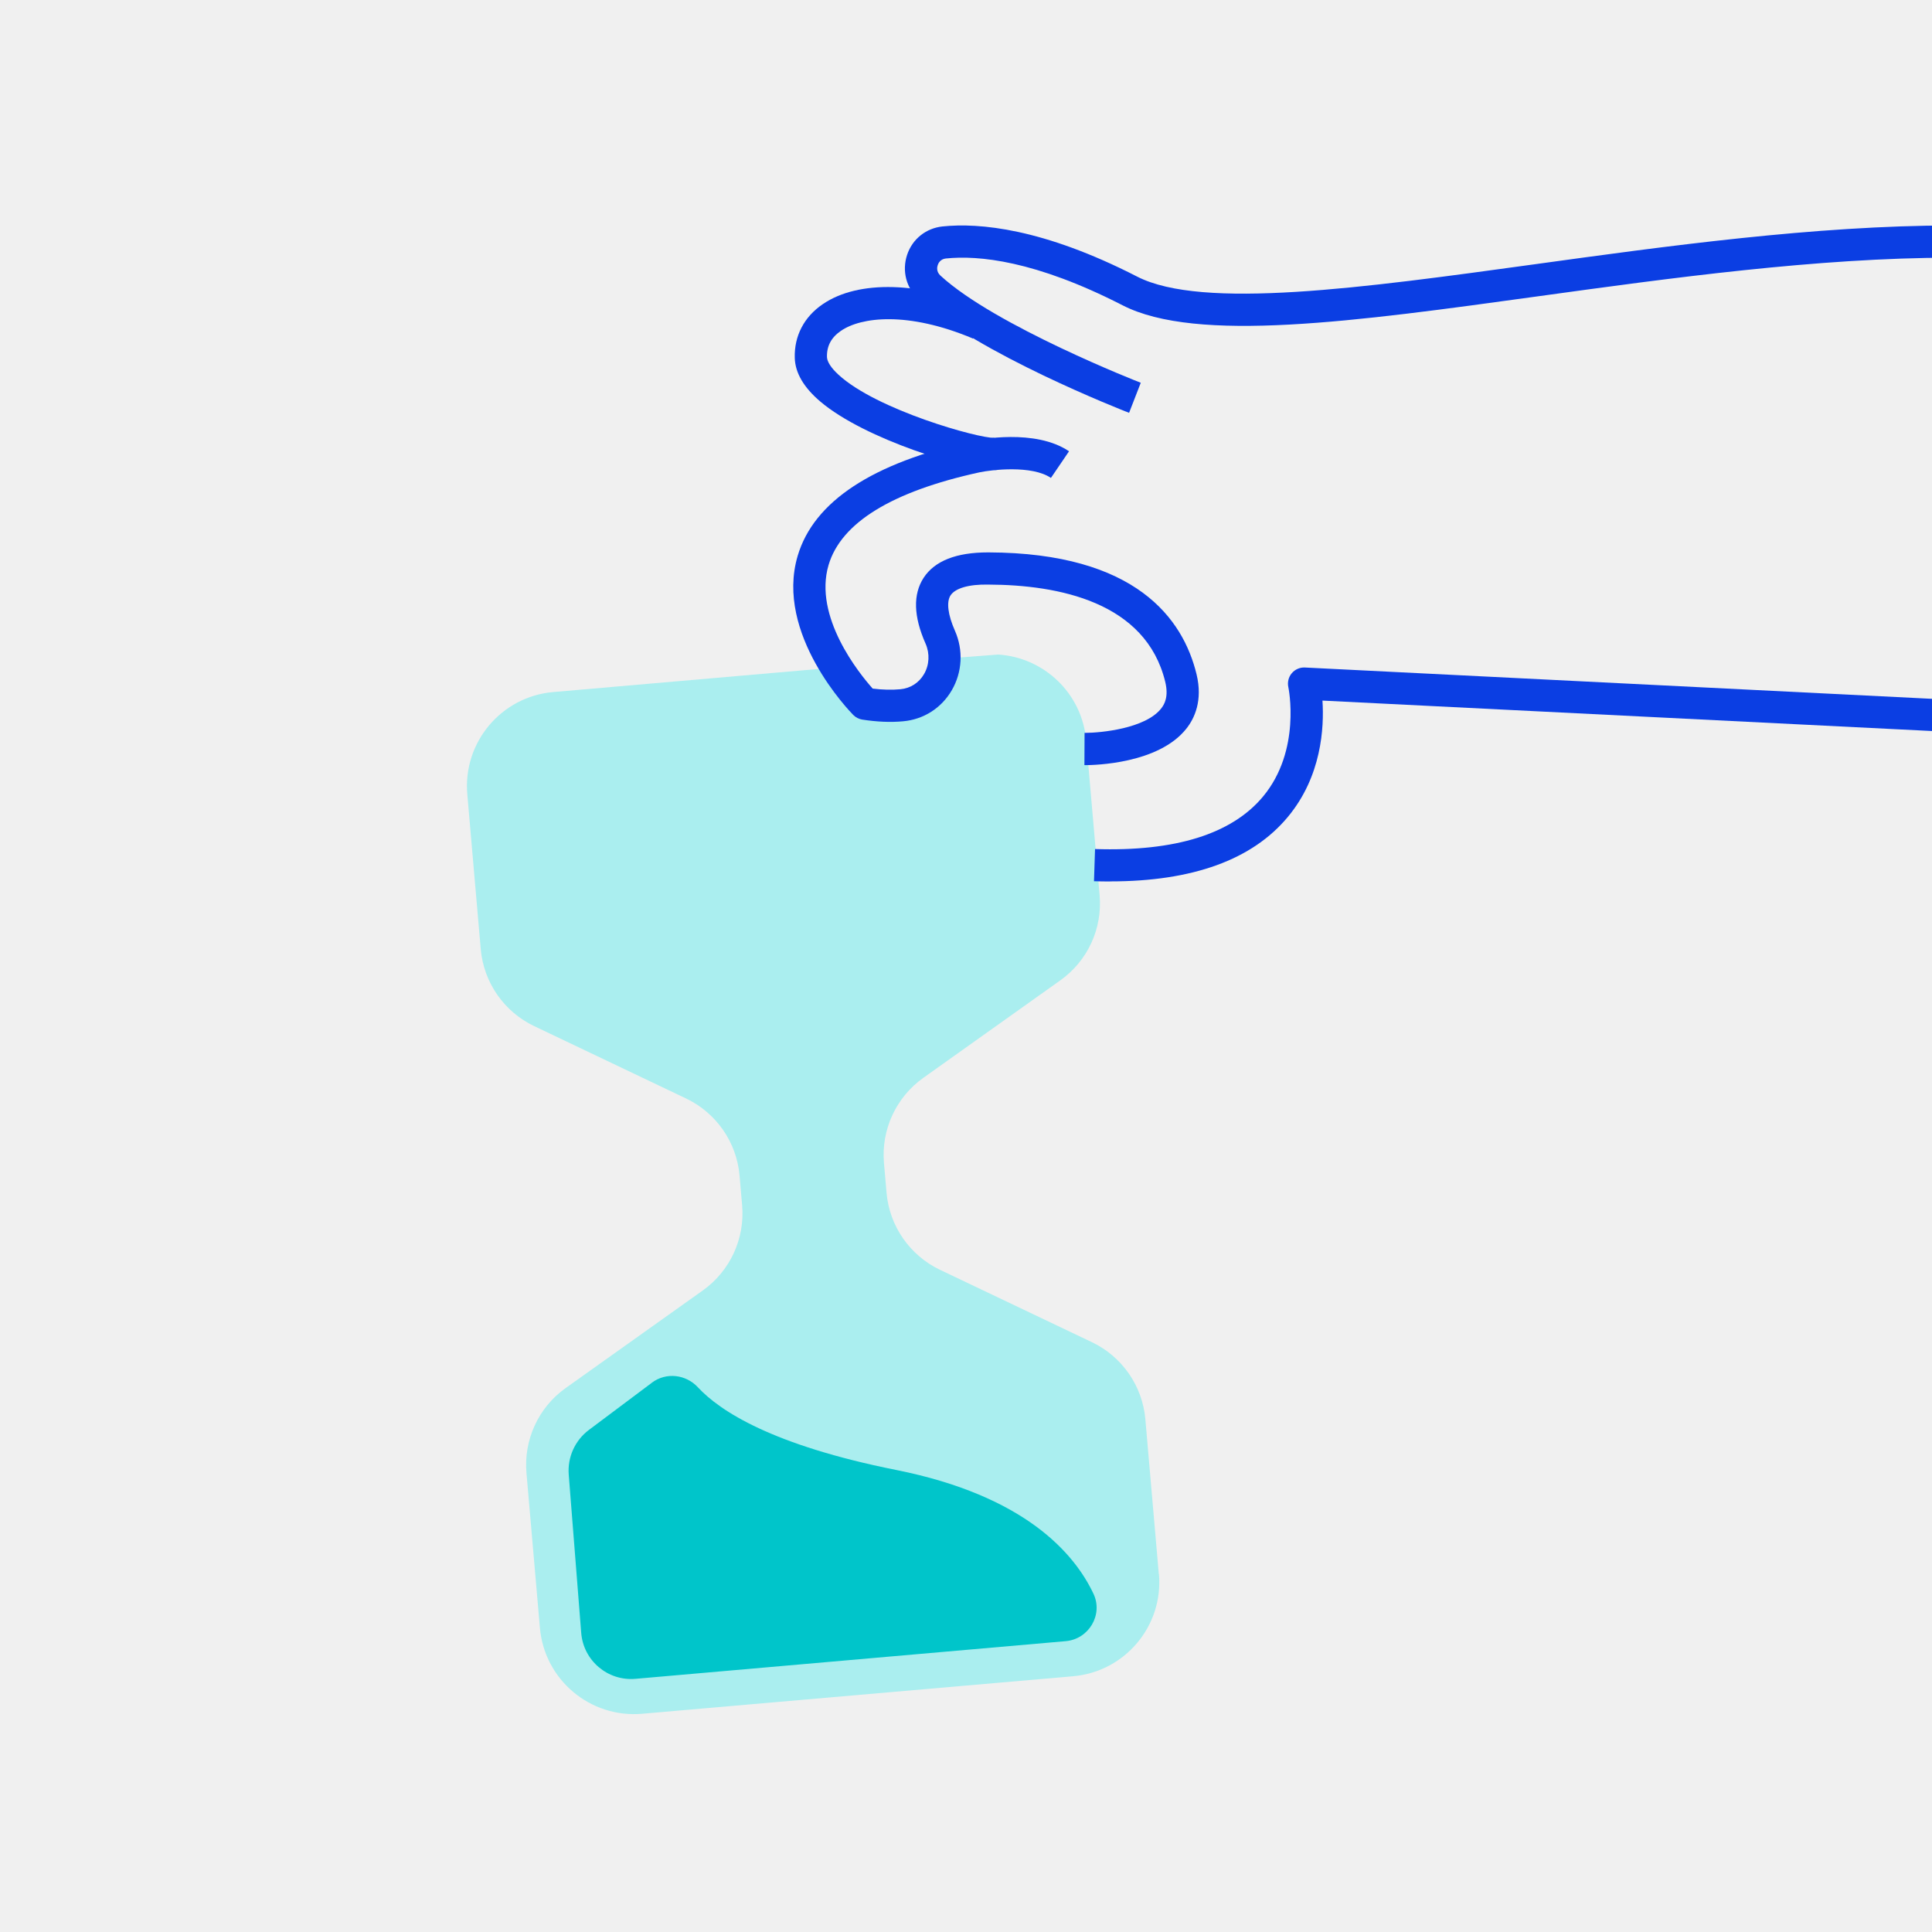
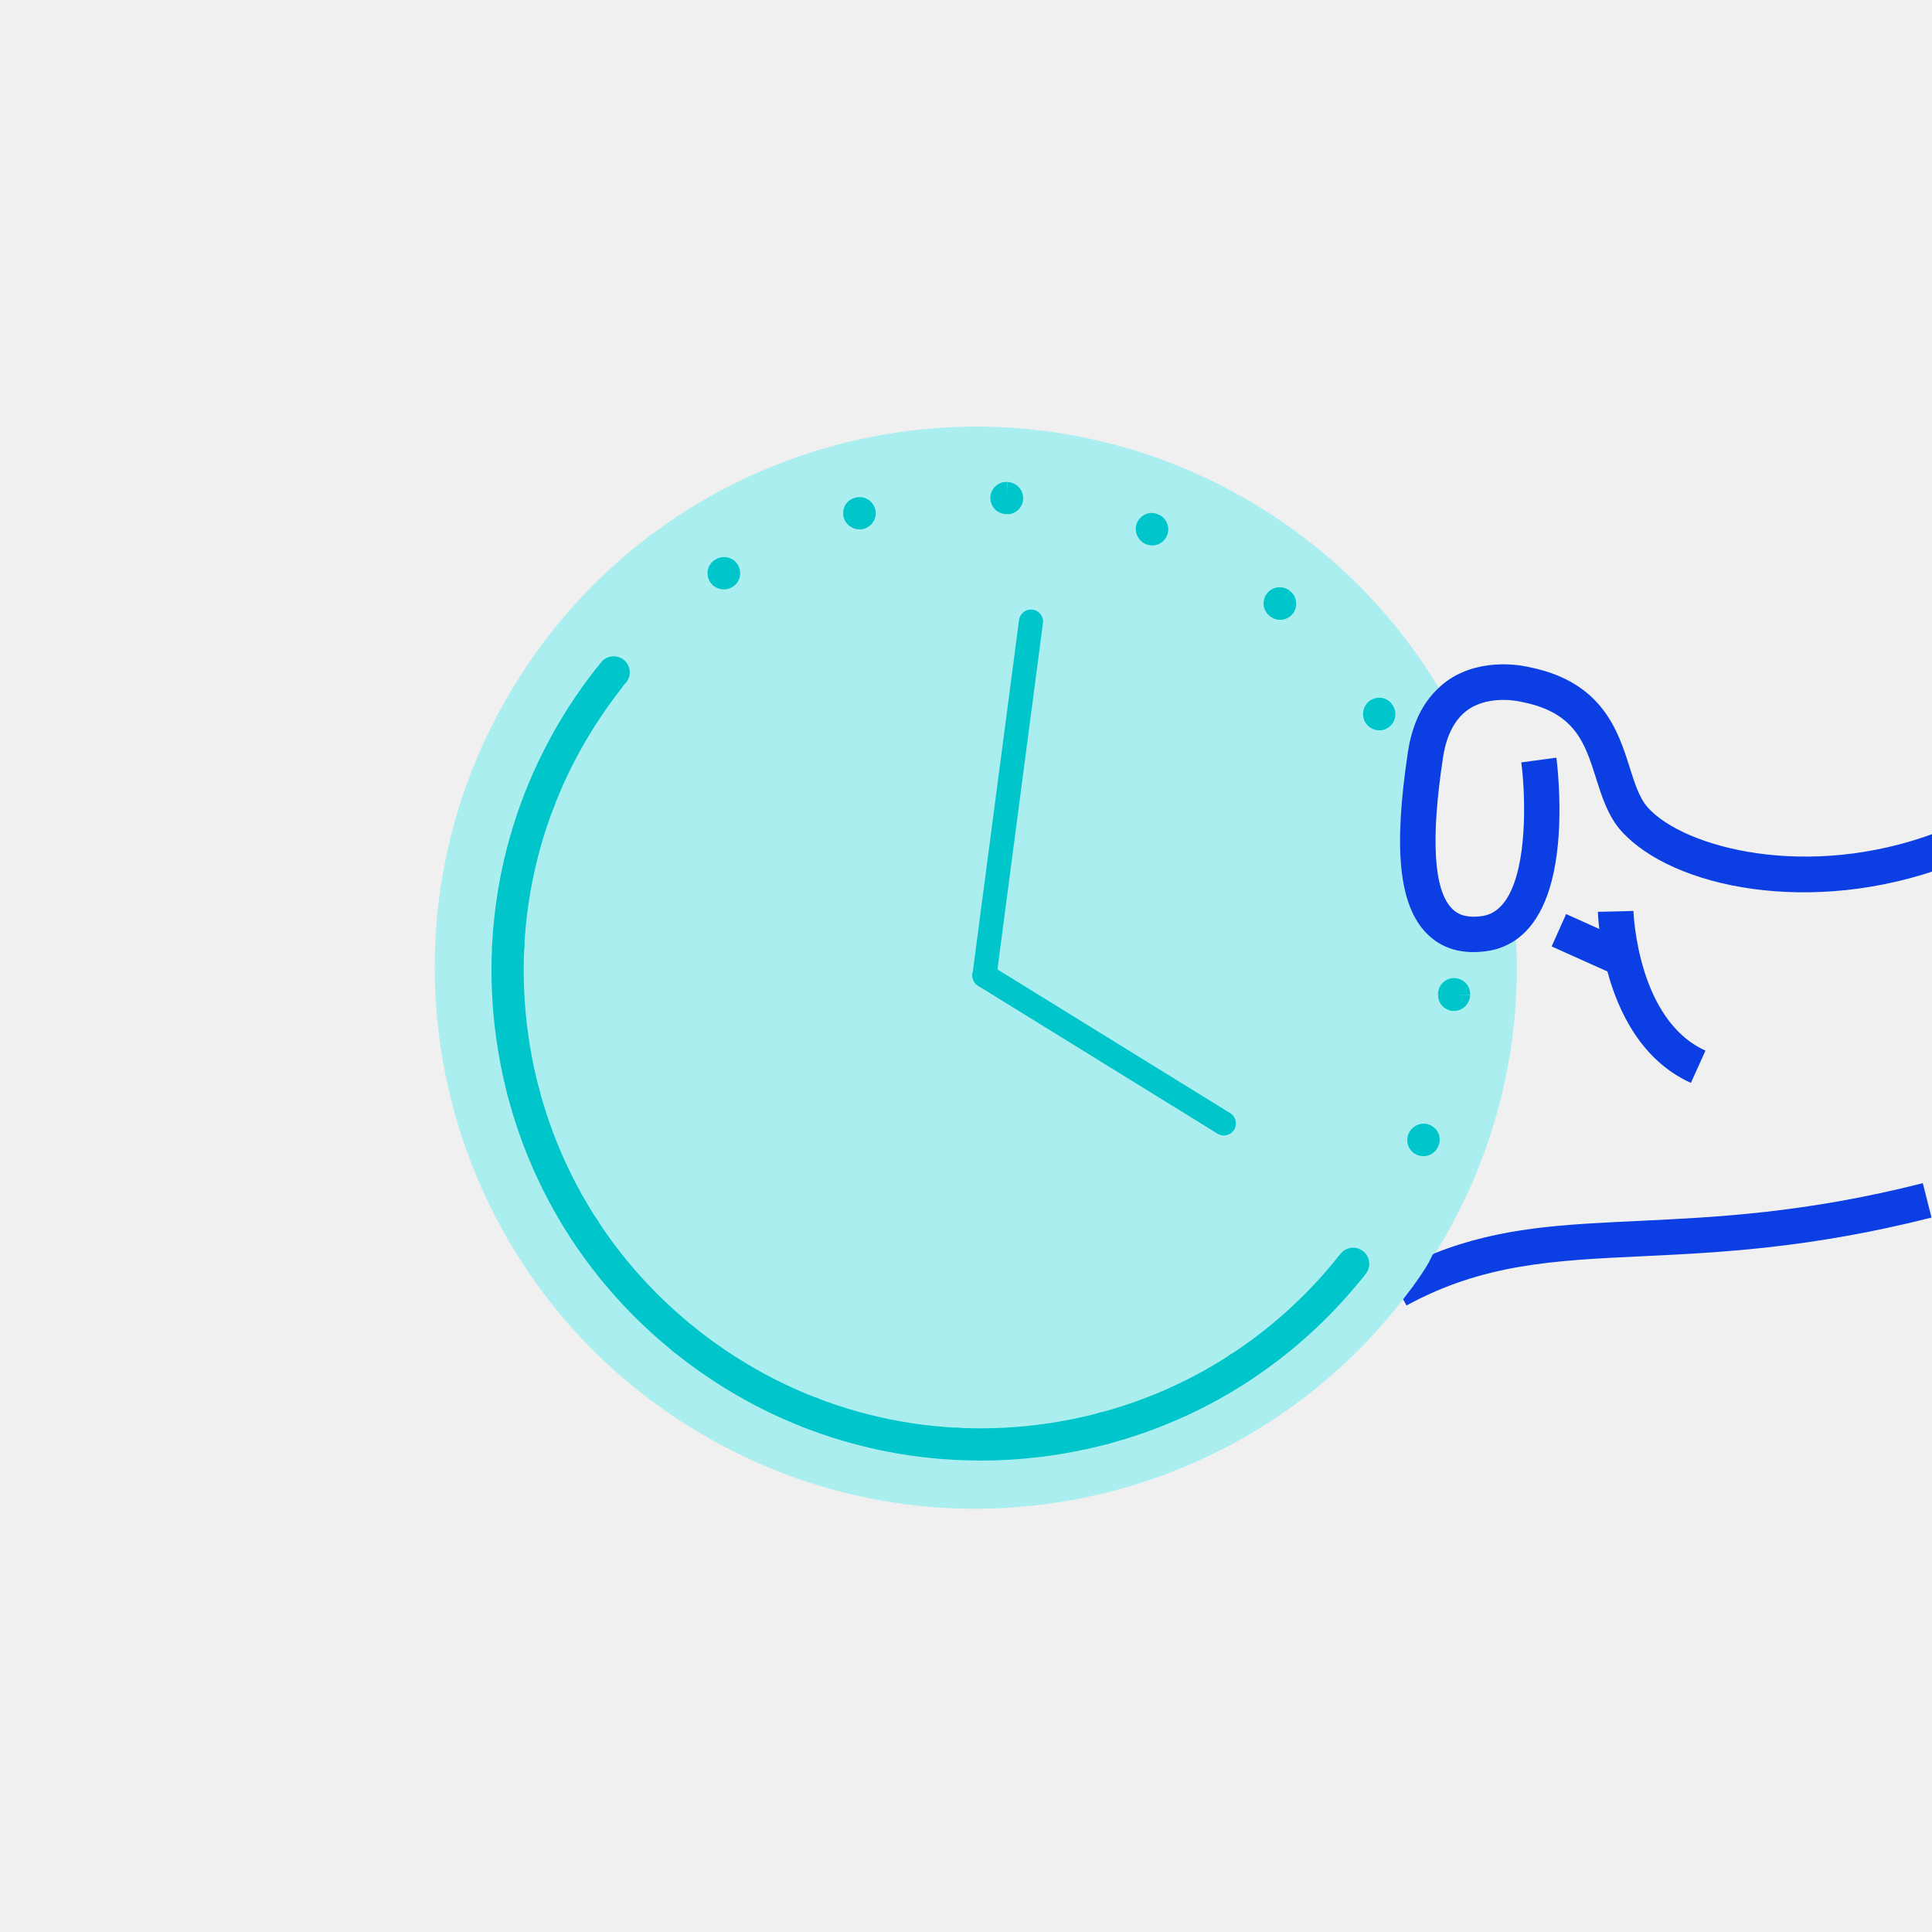
<svg xmlns="http://www.w3.org/2000/svg" viewBox="0 0 240 240" fill="none">
-   <g clip-path="url(#clip0_11084_65788)">
-     <g clip-path="url(#clip1_11084_65788)">
-       <path d="M143.95 195.53L142.28 176.3C141.92 172.16 139.39 168.52 135.64 166.73L116.77 157.74C113.02 155.95 110.49 152.31 110.13 148.17L109.97 146.32L109.81 144.47C109.45 140.33 111.31 136.31 114.69 133.9L131.72 121.78C135.11 119.37 136.96 115.35 136.6 111.21L134.93 91.98C134.42 86.13 129.69 81.67 124 81.31L117.61 81.8L115.45 86.07C115.45 86.07 111.12 87.89 110.92 87.67C110.72 87.45 106.21 86.05 106.21 86.05L103.87 82.91L68.72 85.97C62.27 86.53 57.49 92.22 58.05 98.67L59.72 117.9C60.08 122.04 62.61 125.68 66.36 127.47L85.23 136.46C88.98 138.25 91.51 141.89 91.87 146.03L92.03 147.88L92.19 149.73C92.55 153.87 90.69 157.89 87.31 160.3L70.28 172.42C66.89 174.83 65.04 178.85 65.4 182.99L67.07 202.22C67.63 208.67 73.32 213.45 79.77 212.89L115.51 209.78L133.3 208.23C139.75 207.67 144.53 201.98 143.97 195.53H143.95Z" fill="#AAEEEF" />
-       <path d="M134.77 95.04H134.71L134.73 91.04H134.76C136.77 91.04 142.27 90.5 144.23 88.03C144.67 87.48 145.19 86.53 144.75 84.7C142.34 74.77 131.47 72.65 122.78 72.62C120.3 72.57 118.65 73.09 118.08 73.96C117.55 74.77 117.75 76.37 118.62 78.34C119.69 80.75 119.54 83.52 118.22 85.77C116.93 87.97 114.73 89.37 112.2 89.6C110.63 89.75 108.91 89.67 107.11 89.39C106.69 89.32 106.3 89.12 106 88.82C105.6 88.41 96.21 78.77 99.09 69.05C101.09 62.29 108.4 57.49 120.81 54.77C121.61 54.6 128.61 53.22 132.8 56.06L130.55 59.37C128.18 57.76 123.2 58.35 121.65 58.68C110.79 61.06 104.49 64.93 102.93 70.18C101.02 76.61 106.74 83.67 108.41 85.54C109.64 85.69 110.79 85.72 111.85 85.62C113.08 85.51 114.15 84.83 114.78 83.75C115.45 82.61 115.52 81.19 114.98 79.96C113.48 76.58 113.4 73.83 114.74 71.77C116.11 69.68 118.79 68.62 122.73 68.62H122.8C141.14 68.68 146.97 76.89 148.64 83.76C149.43 87.02 148.39 89.24 147.37 90.52C143.92 94.88 135.96 95.05 134.78 95.05L134.77 95.04Z" fill="#0B3EE3" />
-       <path d="M137.92 109.5C137.26 109.5 136.58 109.49 135.9 109.47L136.03 105.47C145.99 105.8 153.01 103.61 156.89 98.96C161.68 93.22 160.06 85.43 160.04 85.35C159.91 84.74 160.07 84.1 160.47 83.63C160.87 83.16 161.47 82.89 162.09 82.92L242.59 86.94L242.39 90.93L164.28 87.03C164.5 90.38 164.18 96.43 159.99 101.47C155.57 106.8 148.15 109.49 137.92 109.49V109.5Z" fill="#0B3EE3" />
-       <path d="M123.57 58.38C120.05 58.38 107.5 54.63 101.9 49.88C99.85 48.14 98.78 46.32 98.73 44.46C98.65 41.74 99.88 39.37 102.2 37.79C106.63 34.75 114.39 34.97 122.43 38.37L120.88 42.06C112.73 38.63 106.94 39.39 104.46 41.1C103.26 41.92 102.69 42.99 102.73 44.36C102.75 44.94 103.25 45.71 104.14 46.53C108.9 50.94 121.61 54.47 123.51 54.39L124.01 58.36C123.89 58.38 123.74 58.39 123.57 58.39V58.38Z" fill="#0B3EE3" />
-       <path d="M140.25 51.28C139.48 50.98 121.41 43.92 114.1 37.17C112.57 35.76 112.03 33.65 112.68 31.67C113.33 29.7 115.02 28.35 117.08 28.13C121.63 27.66 129.54 28.35 141.26 34.36C149.37 38.52 169.34 35.76 190.49 32.85C206.93 30.58 225.56 28.01 242.5 28.01V32.01C225.83 32.01 207.35 34.56 191.04 36.81C168.3 39.95 148.67 42.66 139.44 37.92C128.6 32.36 121.53 31.69 117.5 32.11C116.81 32.18 116.56 32.71 116.49 32.93C116.41 33.16 116.29 33.74 116.82 34.23C123.58 40.47 141.53 47.48 141.71 47.55L140.26 51.28H140.25Z" fill="#0B3EE3" />
-       <path d="M80.99 171.76L73.17 177.62C71.43 178.92 70.48 181.02 70.65 183.19L72.2 202.84C72.47 206.29 75.5 208.85 78.94 208.55L132.39 203.87C135.26 203.62 137.07 200.58 135.83 197.97C133.45 192.94 127.3 185.8 111.35 182.61C95.92 179.53 89.43 175.28 86.7 172.34C85.2 170.72 82.75 170.44 80.98 171.76H80.99Z" fill="#00C5CA" />
+   <g clip-path="url(#clip0_14929_5237)">
+     <g clip-path="url(#clip1_14929_5237)">
+       <path d="M184.79 118.12C181.67 118.58 179.14 117.85 177.27 115.97C173.79 112.48 173.06 105.51 174.91 93.38C175.43 89.96 176.72 87.3 178.72 85.44C173.27 76.4 165.62 68.52 155.95 62.68C124.18 43.5 82.87 53.7 63.69 85.47C44.5 117.24 54.7 158.55 86.47 177.74C115.98 195.56 153.7 188.02 174.3 161.4L175.66 159.59C177.58 158.54 177.09 156.9 178.28 155.67C178.43 155.43 178.59 155.2 178.74 154.95C185.96 142.99 189.02 129.69 188.33 116.72C187.16 117.54 185.93 117.95 184.79 118.12Z" fill="#AAEEEF" />
+       <path d="M121.76 181.43C108.18 181.43 95.09 176.92 84.26 168.39C71.499 158.34 63.41 143.92 61.489 127.79C59.569 111.66 64.049 95.75 74.1 82.98C74.779 82.11 76.04 81.96 76.909 82.65C77.779 83.33 77.93 84.59 77.24 85.46C67.85 97.38 63.669 112.25 65.46 127.32C67.249 142.39 74.809 155.86 86.73 165.25C98.65 174.64 113.52 178.82 128.59 177.03C143.66 175.24 157.13 167.68 166.52 155.76C167.2 154.89 168.46 154.74 169.33 155.43C170.2 156.11 170.35 157.37 169.66 158.24C159.61 171 145.19 179.09 129.06 181.01C126.62 181.3 124.18 181.44 121.76 181.44V181.43Z" fill="#00C5CA" />
+       <path d="M118.89 181.37C118.89 181.37 118.8 181.37 118.76 181.37L118.89 179.37L118.73 181.36C117.63 181.31 116.77 180.38 116.81 179.28C116.85 178.18 117.74 177.32 118.86 177.36C118.88 177.36 119 177.36 119.02 177.36C120.12 177.43 120.96 178.38 120.89 179.48C120.82 180.54 119.94 181.35 118.9 181.35L118.89 181.37ZM137.12 179.42C136.25 179.42 135.45 178.85 135.2 177.98C134.89 176.92 135.5 175.81 136.56 175.5C136.57 175.5 136.68 175.47 136.69 175.46C137.76 175.17 138.86 175.81 139.14 176.88C139.42 177.95 138.79 179.04 137.72 179.33L137.2 177.4L137.67 179.35C137.48 179.4 137.3 179.43 137.11 179.43L137.12 179.42ZM100.85 177.55C100.62 177.55 100.39 177.51 100.16 177.42C100.15 177.42 100.05 177.38 100.04 177.37C99.01 176.96 98.52 175.8 98.93 174.77C99.34 173.75 100.5 173.25 101.53 173.66C102.55 174.07 103.09 175.24 102.69 176.26C102.38 177.05 101.65 177.55 100.85 177.55ZM153.95 171.93C153.29 171.93 152.64 171.6 152.26 171C151.67 170.07 151.95 168.83 152.89 168.24C153.82 167.65 155.08 167.9 155.68 168.83C156.27 169.75 156.05 170.96 155.13 171.56C155.13 171.56 155.03 171.62 155.02 171.63C154.69 171.84 154.32 171.94 153.96 171.94L153.95 171.93ZM84.91 168.36C84.46 168.36 84 168.21 83.63 167.9L84.91 166.36L83.61 167.88C82.76 167.19 82.61 165.94 83.28 165.08C83.96 164.22 85.18 164.05 86.04 164.71C86.06 164.73 86.16 164.8 86.18 164.82C87.03 165.53 87.14 166.79 86.44 167.64C86.04 168.11 85.48 168.36 84.9 168.36H84.91ZM167.62 159.56C167.19 159.56 166.76 159.42 166.4 159.14C165.54 158.47 165.37 157.24 166.03 156.38C166.05 156.36 166.12 156.26 166.14 156.24C166.85 155.39 168.11 155.28 168.96 155.98C169.81 156.69 169.92 157.95 169.22 158.8L167.68 157.52L169.2 158.82C168.8 159.31 168.21 159.57 167.62 159.57V159.56ZM72.51 154.66C71.88 154.66 71.26 154.36 70.89 153.78C70.89 153.78 70.83 153.68 70.82 153.67C70.23 152.74 70.51 151.5 71.45 150.91C72.39 150.32 73.62 150.6 74.21 151.54C74.79 152.47 74.55 153.73 73.62 154.33C73.27 154.55 72.89 154.66 72.51 154.66ZM176.81 143.62C176.56 143.62 176.31 143.57 176.07 143.48C175.04 143.07 174.55 141.91 174.96 140.88C175.37 139.86 176.54 139.32 177.56 139.72C178.58 140.12 179.11 141.22 178.72 142.25C178.72 142.26 178.68 142.36 178.67 142.37C178.36 143.15 177.61 143.63 176.81 143.63V143.62ZM65.04 137.82C64.17 137.82 63.38 137.26 63.14 136.38L63.11 136.28C62.83 135.21 63.48 134.12 64.55 133.84C65.62 133.56 66.71 134.21 66.99 135.28C67.27 136.35 66.64 137.48 65.57 137.76C65.39 137.81 65.21 137.83 65.04 137.83V137.82ZM180.64 125.59C180.64 125.59 180.59 125.59 180.56 125.59C179.46 125.55 178.61 124.64 178.64 123.54C178.64 123.52 178.64 123.4 178.64 123.38C178.71 122.28 179.65 121.44 180.76 121.51C181.86 121.58 182.7 122.53 182.63 123.63L180.63 123.5L182.62 123.66C182.57 124.73 181.68 125.58 180.62 125.58L180.64 125.59ZM63.13 119.54C63.13 119.54 63.04 119.54 63 119.54C61.9 119.47 61.06 118.52 61.13 117.42L63.13 117.55L61.14 117.39C61.19 116.29 62.08 115.43 63.22 115.47C64.32 115.51 65.17 116.42 65.14 117.52C65.14 117.54 65.14 117.66 65.14 117.68C65.07 118.74 64.19 119.55 63.15 119.55L63.13 119.54ZM66.96 101.48C66.73 101.48 66.49 101.44 66.26 101.35C65.24 100.95 64.71 99.85 65.1 98.82C65.1 98.81 65.14 98.71 65.15 98.7C65.56 97.68 66.72 97.18 67.75 97.59C68.78 98 69.27 99.16 68.86 100.19C68.54 100.98 67.77 101.48 66.96 101.48ZM171.33 90.72C170.67 90.72 170.02 90.39 169.64 89.79C169.06 88.86 169.3 87.6 170.23 87C171.16 86.41 172.36 86.63 172.96 87.55C172.96 87.55 173.02 87.65 173.03 87.66C173.62 88.59 173.34 89.83 172.4 90.42C172.07 90.63 171.7 90.73 171.34 90.73L171.33 90.72ZM76.18 85.58C75.73 85.58 75.27 85.43 74.9 85.12C74.05 84.41 73.94 83.15 74.64 82.3L76.18 83.58L74.66 82.28C75.35 81.43 76.61 81.28 77.46 81.95C78.32 82.62 78.49 83.85 77.83 84.71C77.81 84.73 77.74 84.83 77.72 84.85C77.32 85.32 76.76 85.57 76.18 85.57V85.58ZM159.02 77C158.61 77 158.19 76.87 157.83 76.6C157.81 76.58 157.71 76.51 157.69 76.49C156.84 75.78 156.73 74.52 157.43 73.67C158.13 72.82 159.4 72.71 160.25 73.41L158.97 74.95L160.27 73.43C161.12 74.12 161.27 75.37 160.6 76.23C160.2 76.73 159.62 77 159.02 77ZM89.91 73.21C89.25 73.21 88.6 72.9 88.22 72.31C87.63 71.39 87.85 70.18 88.77 69.58C88.77 69.58 88.87 69.52 88.88 69.51C89.82 68.92 91.05 69.2 91.64 70.14C92.23 71.07 91.95 72.31 91.01 72.9C90.67 73.11 90.29 73.22 89.91 73.22V73.21ZM143.12 67.75C142.87 67.75 142.62 67.7 142.38 67.61C141.36 67.2 140.82 66.03 141.22 65.01C141.62 63.99 142.73 63.46 143.75 63.85C143.76 63.85 143.86 63.89 143.87 63.9C144.9 64.31 145.39 65.47 144.98 66.5C144.67 67.28 143.92 67.76 143.12 67.76V67.75ZM106.78 65.76C105.89 65.76 105.05 65.17 104.81 64.28C104.53 63.21 105.12 62.14 106.18 61.85L106.28 61.82C107.35 61.54 108.44 62.19 108.72 63.26C109 64.33 108.35 65.42 107.28 65.7C107.11 65.74 106.94 65.76 106.77 65.76H106.78ZM125.12 63.86C125.12 63.86 125.08 63.86 125.06 63.86C125.04 63.86 124.92 63.86 124.9 63.86C123.8 63.79 122.96 62.84 123.03 61.74C123.1 60.64 124.06 59.79 125.15 59.87L125.02 61.87L125.18 59.88C126.28 59.93 127.14 60.86 127.1 61.96C127.06 63.04 126.18 63.88 125.12 63.88V63.86Z" fill="#00C5CA" />
+       <path d="M152.04 141.05C151.77 141.05 151.5 140.98 151.25 140.83L121.5 122.46C120.79 122.02 120.58 121.1 121.01 120.4C121.44 119.69 122.37 119.48 123.07 119.91L152.82 138.28C153.53 138.72 153.74 139.64 153.31 140.34C153.03 140.8 152.53 141.05 152.03 141.05H152.04Z" fill="#00C5CA" />
+       <path d="M122.3 122.68C122.23 122.68 122.17 122.68 122.1 122.67C121.28 122.56 120.7 121.81 120.81 120.99L126.59 77.02C126.7 76.2 127.46 75.62 128.27 75.73C129.09 75.84 129.67 76.59 129.56 77.41L123.78 121.38C123.68 122.13 123.04 122.68 122.29 122.68H122.3Z" fill="#00C5CA" />
+       <path d="M204.67 100.27C203.65 99.14 203.07 97.3 202.45 95.35C201.03 90.86 199.09 84.72 190.04 82.89C189.31 82.71 184.27 81.62 180.07 84.37C179.58 84.69 179.13 85.06 178.71 85.46C176.7 87.32 175.42 89.97 174.9 93.4C173.06 105.53 173.79 112.5 177.26 115.99C179.13 117.87 181.66 118.6 184.78 118.14C185.92 117.97 187.14 117.56 188.32 116.74C190.72 115.06 192.88 111.63 193.53 104.88C194.04 99.48 193.37 94.34 193.34 94.12L188.98 94.71C189.43 98.09 189.8 106.11 187.72 110.62C186.93 112.34 185.78 113.55 184.15 113.79C181.91 114.12 180.93 113.43 180.39 112.89C178.09 110.58 177.71 104.25 179.26 94.07C179.55 92.17 180.13 90.66 180.98 89.52C181.41 88.95 181.9 88.46 182.47 88.09C185.24 86.25 188.97 87.18 189 87.19C189.04 87.2 189.09 87.21 189.14 87.22C195.69 88.53 196.89 92.32 198.28 96.71C199.01 99.02 199.77 101.42 201.42 103.25C207.74 110.27 225.05 113.91 242 107.58L240.46 103.46C224.6 109.39 209.24 105.36 204.69 100.31L204.67 100.27Z" fill="#0B3EE3" />
+       <path d="M198.5 113.26C198.5 113.4 198.53 114.19 198.67 115.4L194.55 113.55L192.75 117.57L199.68 120.68C201.02 125.64 203.89 131.74 210.05 134.52L211.86 130.51C203.37 126.69 202.92 113.3 202.91 113.16L200.71 113.22L198.51 113.27L198.5 113.26Z" fill="#0B3EE3" />
+       <path d="M178.28 155.67C177.6 155.94 178.38 155.92 175.45 159.89L174.3 161.4L174.72 162.17C184.23 157 192.91 156.58 203.9 156.06C213.73 155.59 224.87 155.06 239.94 151.25L238.86 146.98C224.22 150.68 213.31 151.2 203.69 151.66C194.27 152.11 186.45 152.42 178.28 155.66V155.67Z" fill="#0B3EE3" />
    </g>
  </g>
  <defs>
-     <clipPath id="clip0_11084_65788">
+     <clipPath id="clip0_14929_5237">
      <rect width="240" height="240" fill="white" />
    </clipPath>
-     <clipPath id="clip1_11084_65788">
-       <rect width="184.59" height="184.94" fill="white" transform="translate(58 28)" />
+     <clipPath id="clip1_14929_5237">
+       <rect width="187.99" height="134.42" fill="white" transform="translate(54 53)" />
    </clipPath>
  </defs>
</svg>
